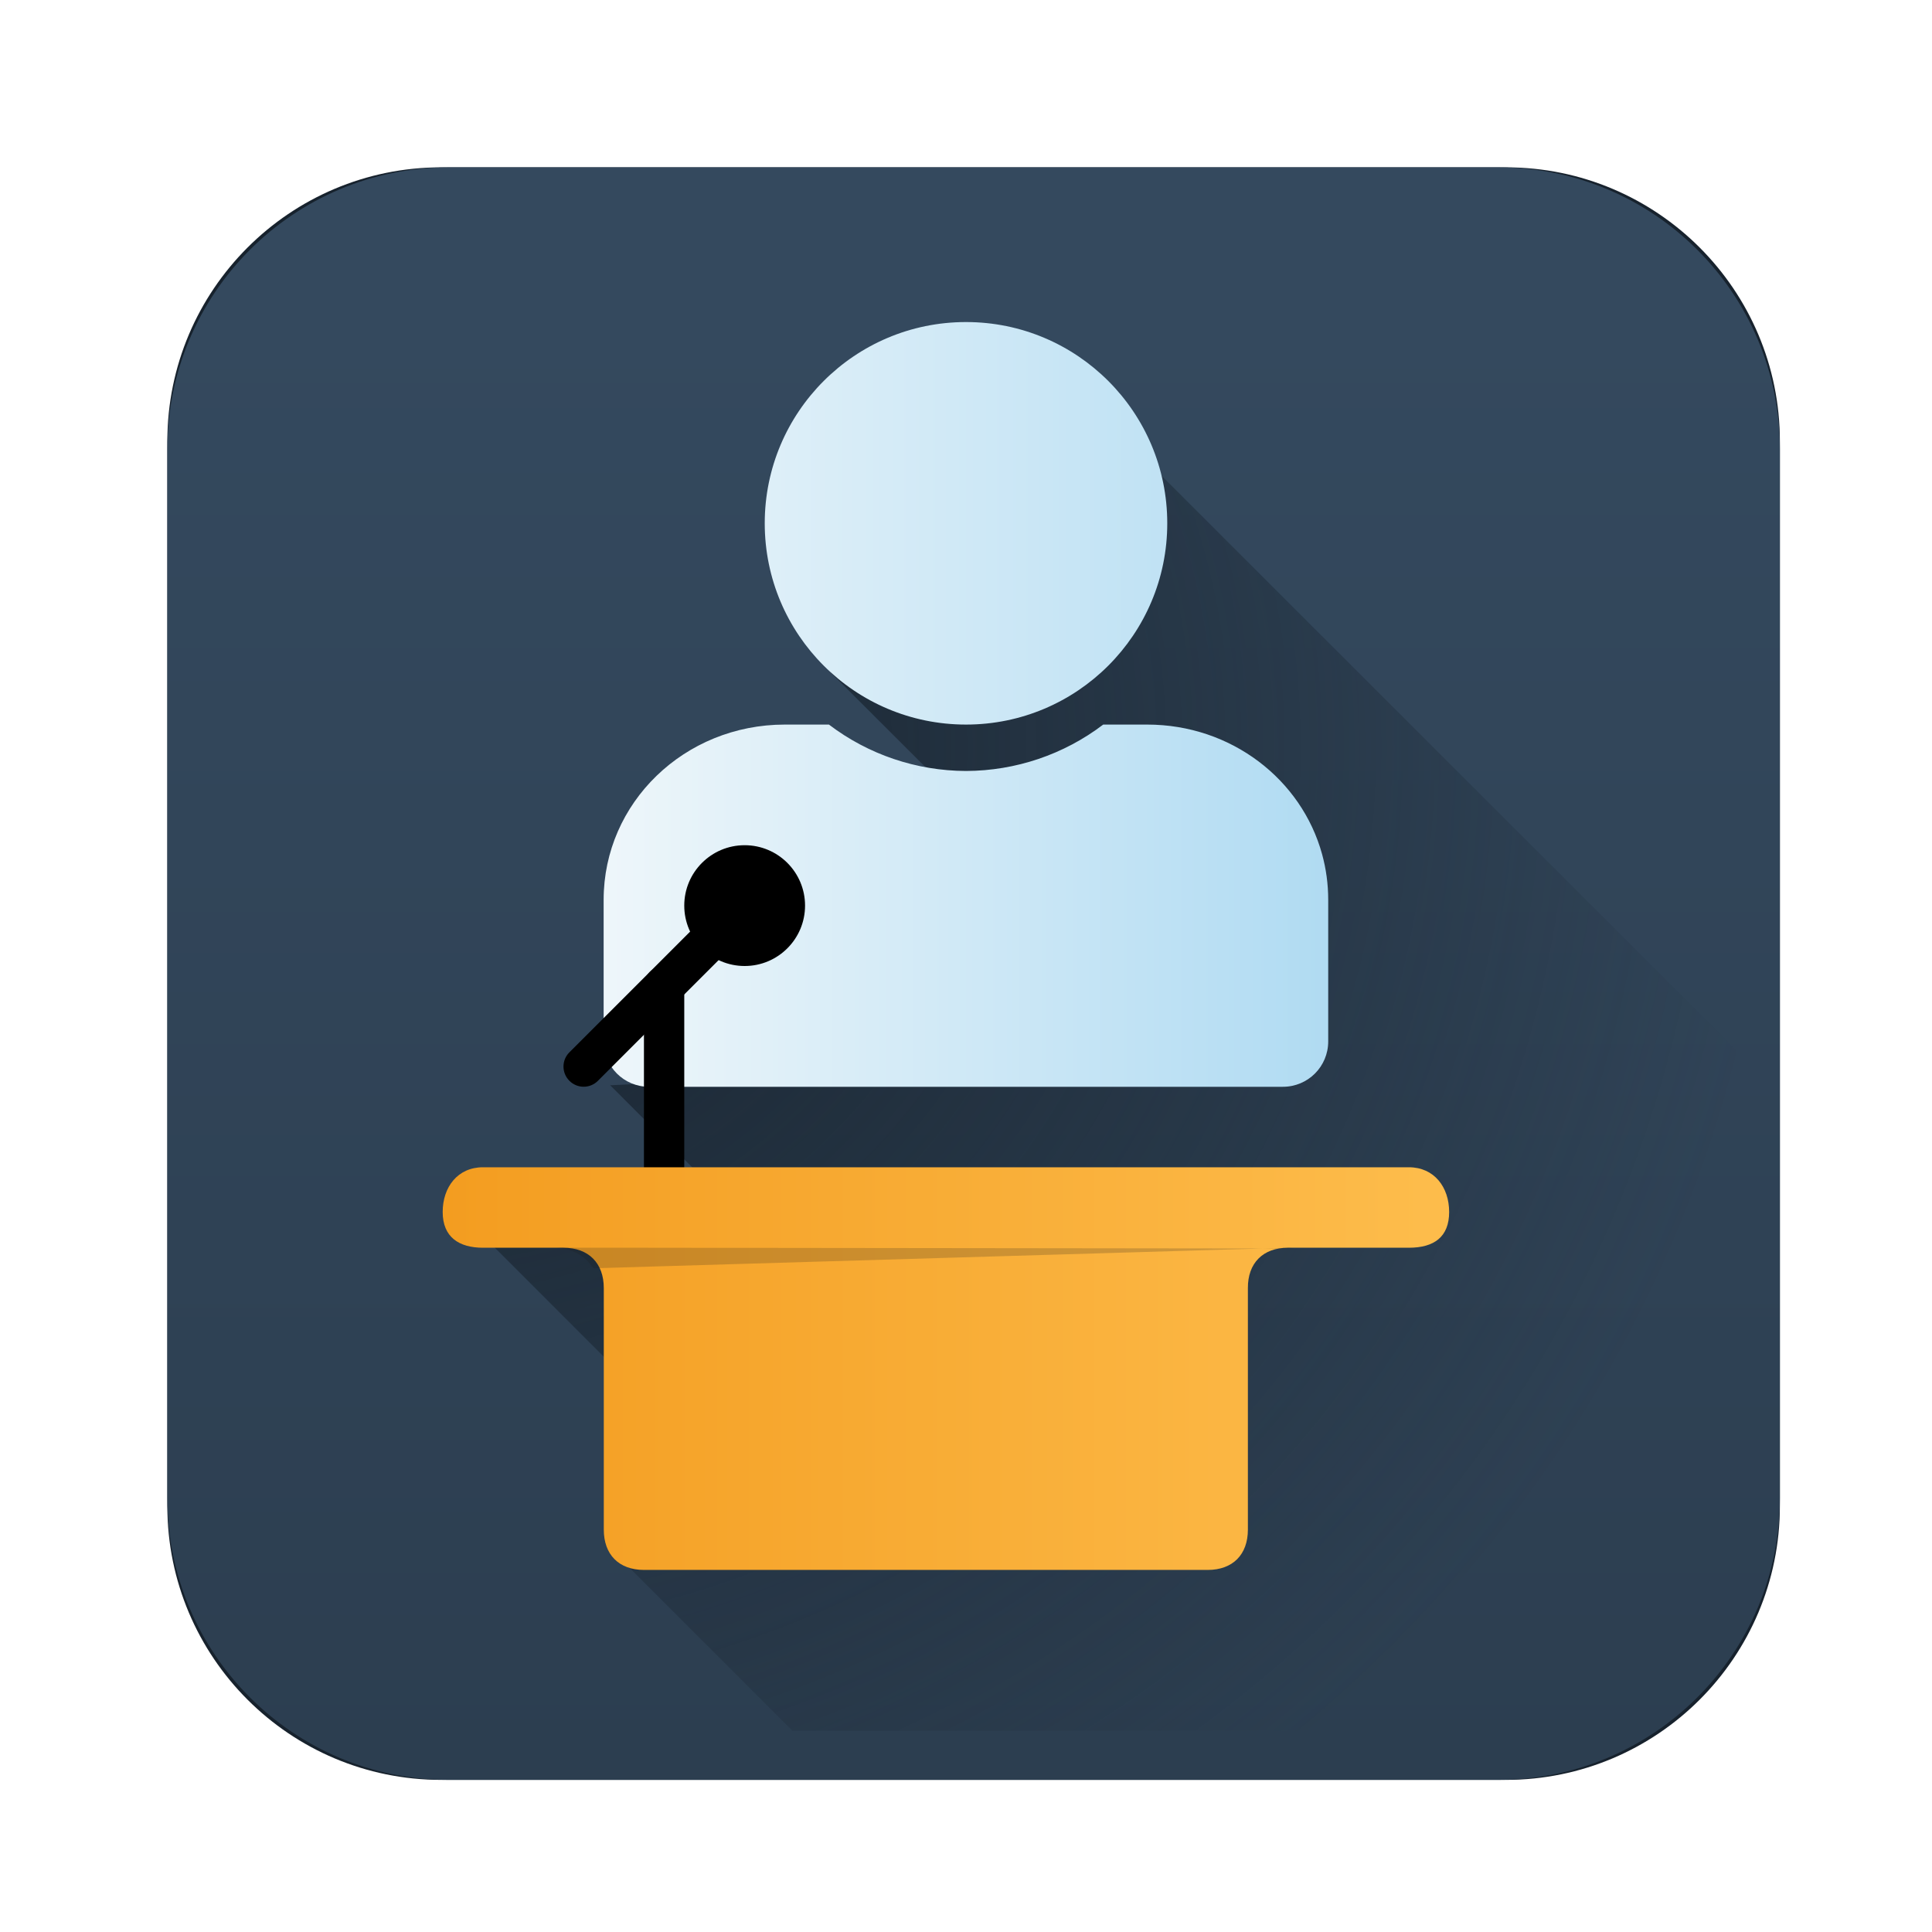
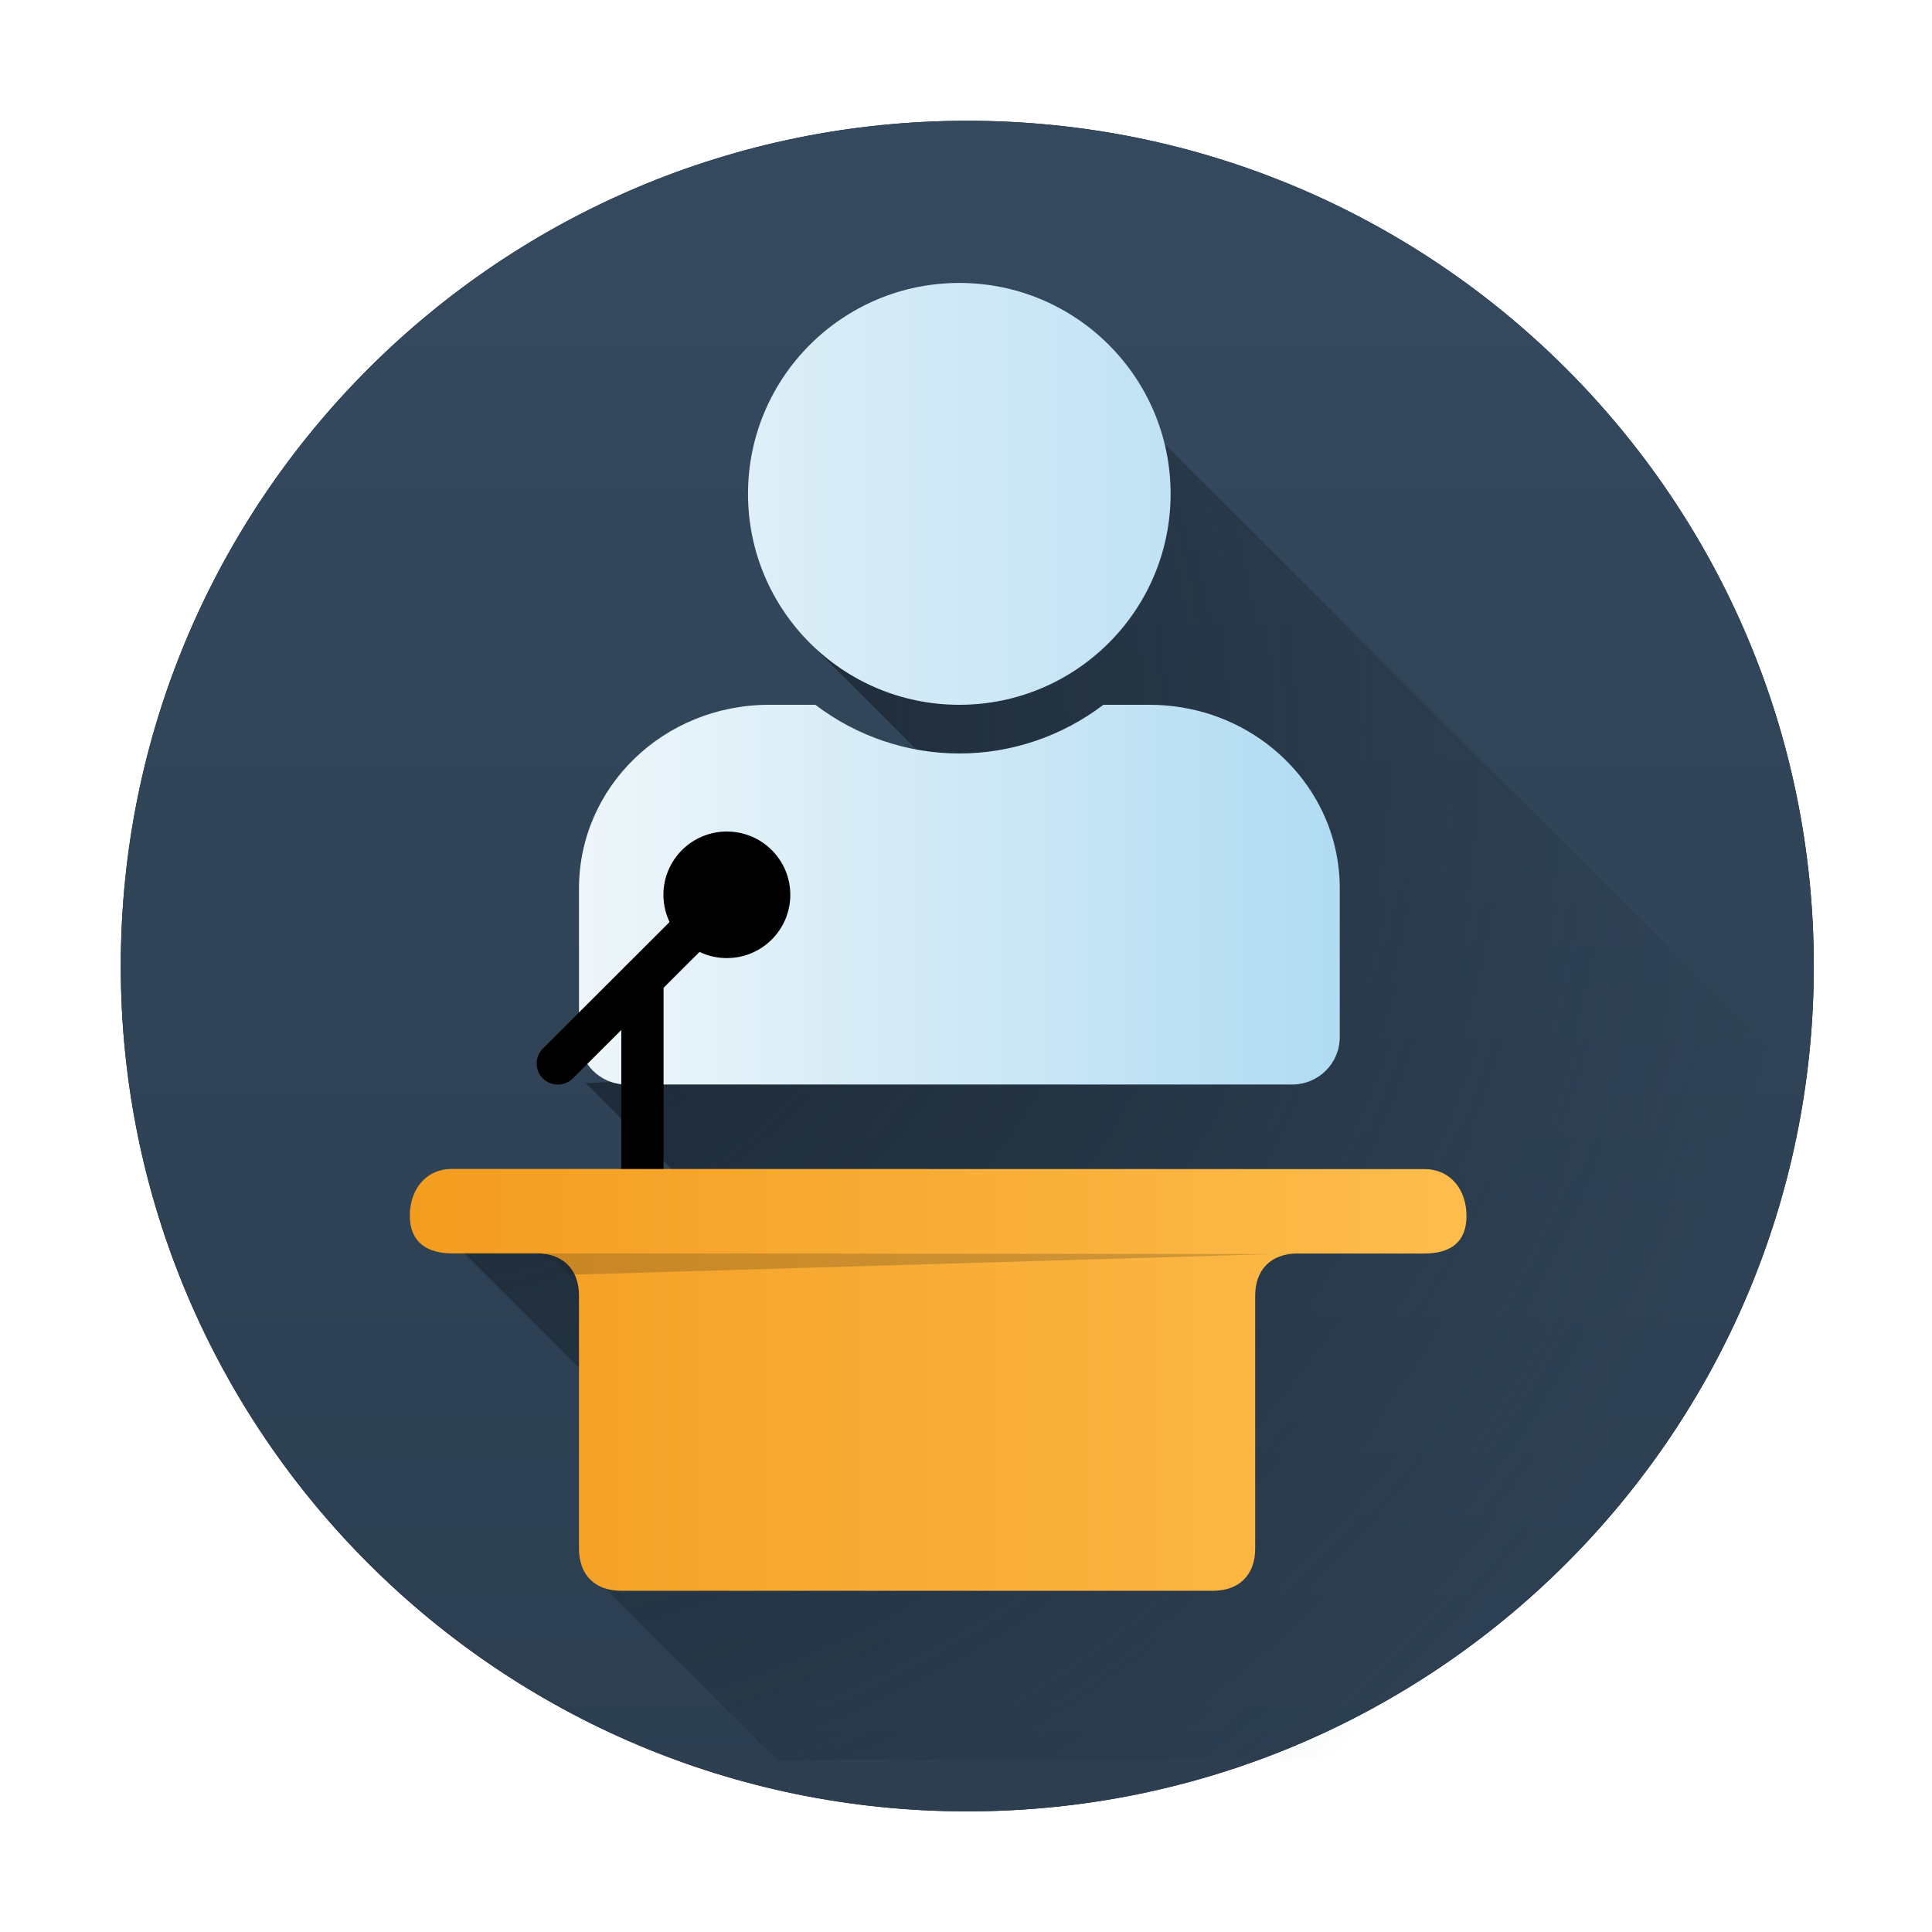
- <svg xmlns="http://www.w3.org/2000/svg" width="48" height="48" viewBox="0 0 12.7 12.7">
+ <svg xmlns="http://www.w3.org/2000/svg" width="48" height="48" viewBox="0 0 12.7 12.7" version="1.1" id="svg2811">
  <defs id="defs32">
-     <linearGradient id="linearGradient6454" x1="24" x2="24" y1="294" y2="257" gradientTransform="matrix(0.2645833,0,0,0.2582837,-3e-6,-64.29375)" gradientUnits="userSpaceOnUse">
+     <linearGradient id="linearGradient6454" x1="24" x2="24" y1="294" y2="257" gradientTransform="matrix(0.2777917,0,0,0.2707714,-0.3611667,-67.7617)" gradientUnits="userSpaceOnUse">
      <stop stop-color="#2c3e50" offset="0" id="stop2" />
      <stop stop-color="#34495e" offset="1" id="stop4" />
    </linearGradient>
-     <radialGradient id="radialGradient6568" cx="178.528" cy="17.338" r="16.221" gradientTransform="matrix(-5.2976991e-4,0.531144,-0.5556763,-5.5424122e-4,12.42757,-89.89426)" gradientUnits="userSpaceOnUse">
+     <radialGradient id="radialGradient6568" cx="178.528" cy="17.338" r="16.221" gradientTransform="matrix(-5.5621673e-4,0.5568241,-0.5834164,-5.8103811e-4,12.68681,-94.59996)" gradientUnits="userSpaceOnUse">
      <stop stop-color="#17222d" offset="0" id="stop7" />
      <stop stop-color="#17222d" stop-opacity="0" offset="1" id="stop9" />
    </radialGradient>
-     <linearGradient id="linearGradient2162" x1="80" x2="120" y1="152" y2="152" gradientTransform="matrix(0.06614554,0,0,0.06614561,-0.2645458,-6.614554)" gradientUnits="userSpaceOnUse">
+     <linearGradient id="linearGradient2162" x1="80" x2="120" y1="152" y2="152" gradientTransform="matrix(0.06944764,0,0,0.0693437,-0.6389159,-7.293793)" gradientUnits="userSpaceOnUse">
      <stop stop-color="#deeff8" offset="0" id="stop12" />
      <stop stop-color="#c0e2f4" offset="1" id="stop14" />
    </linearGradient>
-     <linearGradient id="linearGradient2154" x1="60" x2="140" y1="191.937" y2="191.937" gradientTransform="matrix(0.05953106,0,0,0.05953103,0.3968834,-5.473093)" gradientUnits="userSpaceOnUse">
+     <linearGradient id="linearGradient2154" x1="60" x2="140" y1="191.937" y2="191.937" gradientTransform="matrix(0.06250295,0,0,0.0624093,0.05553269,-6.097144)" gradientUnits="userSpaceOnUse">
      <stop stop-color="#eef6fa" offset="0" id="stop17" />
      <stop stop-color="#b0dbf2" offset="1" id="stop19" />
    </linearGradient>
-     <linearGradient id="linearGradient6769" x1="170.079" x2="585.827" y1="472.441" y2="472.441" gradientTransform="matrix(0.01591008,0,0,0.01555658,0.04536116,0.6173397)" gradientUnits="userSpaceOnUse">
+     <linearGradient id="linearGradient6769" x1="170.079" x2="585.827" y1="472.441" y2="472.441" gradientTransform="matrix(0.01670433,0,0,0.01630872,-0.3135379,0.2877535)" gradientUnits="userSpaceOnUse">
      <stop stop-color="#f39c1f" offset="0" id="stop27" />
      <stop stop-color="#fdbc4b" offset="1" id="stop29" />
    </linearGradient>
  </defs>
-   <rect id="rect36" style="fill:#17222d;stroke-width:0.265;paint-order:markers fill stroke" ry="1.8" height="10.6" width="10.6" y="1.1" x="1.1" />
-   <rect id="rect38" style="fill:url(#linearGradient6454);stroke-width:0.265;paint-order:markers fill stroke" ry="1.852" height="10.6" width="10.6" y="1.1" x="1.1" />
-   <path style="fill:url(#radialGradient6568);paint-order:normal" d="m 7.219,2.711 -1.677,0.425 0.465,1.251 -0.553,0.027 0.897,0.896 1.069,1.07 -0.643,0.032 0.558,0.558 -3.324,0.164 0.789,0.789 -1.74,0.086 2.098,2.098 -1.18,0.039 1.231,1.231 h 4.627 c 1.002,0 1.808,-0.807 1.808,-1.808 V 7.133 Z" />
-   <path style="fill:url(#linearGradient2162);stroke-width:0.395;paint-order:normal" d="M 6.35,2.117 A 1.323,1.323 0 0 0 5.027,3.44 1.323,1.323 0 0 0 6.35,4.763 1.323,1.323 0 0 0 7.673,3.44 1.323,1.323 0 0 0 6.35,2.117 Z" />
-   <path style="fill:url(#linearGradient2154);stroke-width:0.356;paint-order:normal" d="m 5.159,4.763 c -0.66,0 -1.191,0.514 -1.191,1.152 v 0.931 c 0,0.165 0.133,0.298 0.298,0.298 h 4.167 c 0.165,0 0.298,-0.133 0.298,-0.298 V 5.915 c 0,-0.104 -0.014,-0.204 -0.04,-0.299 C 8.556,5.123 8.093,4.763 7.541,4.763 H 7.252 C 6.993,4.96 6.676,5.067 6.35,5.068 6.024,5.067 5.708,4.96 5.449,4.763 Z" />
-   <circle r="0.397" cy="5.953" cx="4.895" style="opacity:1;fill:#000000;fill-opacity:1;stroke:none;stroke-width:0.265;stroke-linecap:round;stroke-linejoin:round;stroke-miterlimit:4;stroke-dasharray:none;stroke-opacity:1" />
-   <rect ry="0.132" y="6.35" x="4.233" height="1.587" width="0.265" style="opacity:1;fill:#000000;fill-opacity:1;stroke:none;stroke-width:0.265;stroke-linecap:round;stroke-linejoin:round;stroke-miterlimit:4;stroke-dasharray:none;stroke-opacity:1" />
-   <rect transform="rotate(45)" ry="0.132" y="0.79" x="7.538" height="1.587" width="0.265" style="opacity:1;fill:#000000;fill-opacity:1;stroke:none;stroke-width:0.265;stroke-linecap:round;stroke-linejoin:round;stroke-miterlimit:4;stroke-dasharray:none;stroke-opacity:1" />
-   <path style="fill:url(#linearGradient6769);stroke-width:0.355;paint-order:normal" d="m 3.175,7.673 c -0.167,0 -0.265,0.131 -0.265,0.294 0,0.166 0.108,0.235 0.265,0.235 h 0.529 c 0.166,-6.3e-6 0.265,0.102 0.265,0.265 v 1.588 c 0,0.163 0.098,0.265 0.265,0.265 h 3.704 c 0.167,0 0.265,-0.102 0.265,-0.265 V 8.467 C 8.202,8.304 8.301,8.202 8.467,8.202 h 0.794 c 0.167,0 0.265,-0.072 0.265,-0.235 0,-0.163 -0.098,-0.294 -0.265,-0.294 h -0.265 z" />
-   <path d="m 3.649,8.202 c 0.101,1.22e-4 0.196,0.051 0.252,0.135 L 8.467,8.202 c 0,0 0.081,0.005 0.004,0.005 l -4.212,-0.005 z" style="opacity:0.2;fill:#1a1a1a;stroke-width:0.364" />
+   <rect id="rect36" style="fill:#17222d;stroke-width:0.278;paint-order:markers fill stroke" ry="5.556" height="11.113" width="11.129" y="0.794" x="0.794" rx="5.565" />
+   <rect id="rect38" style="fill:url(#linearGradient6454);stroke-width:0.278;paint-order:markers fill stroke" ry="5.556" height="11.113" width="11.129" y="0.794" x="0.794" rx="5.565" />
+   <path style="fill:url(#radialGradient6568);stroke-width:1.049;paint-order:normal" d="m 7.219,2.483 -1.761,0.446 0.488,1.311 -0.581,0.029 0.941,0.939 1.123,1.121 -0.675,0.034 0.586,0.585 -3.49,0.172 0.828,0.827 -1.827,0.09 2.202,2.199 -1.239,0.041 1.292,1.291 h 4.858 c 1.052,0 1.898,-0.846 1.898,-1.896 V 7.119 Z" id="path2795" />
+   <path style="fill:url(#linearGradient2162);stroke-width:0.415;paint-order:normal" d="M 6.306,1.86 A 1.389,1.387 0 0 0 4.917,3.246 1.389,1.387 0 0 0 6.306,4.633 1.389,1.387 0 0 0 7.695,3.246 1.389,1.387 0 0 0 6.306,1.86 Z" id="path2797" />
+   <path style="fill:url(#linearGradient2154);stroke-width:0.373;paint-order:normal" d="m 5.056,4.633 c -0.693,0 -1.25,0.539 -1.25,1.208 v 0.976 c 0,0.173 0.139,0.312 0.313,0.312 h 4.375 c 0.173,0 0.313,-0.139 0.313,-0.312 V 5.841 c 0,-0.109 -0.015,-0.214 -0.042,-0.314 C 8.621,5.011 8.136,4.633 7.556,4.633 H 7.253 C 6.981,4.84 6.648,4.953 6.306,4.953 5.964,4.953 5.632,4.84 5.36,4.633 Z" id="path2799" />
+   <ellipse cy="5.882" cx="4.778" style="opacity:1;fill:#000000;fill-opacity:1;stroke:none;stroke-width:0.278;stroke-linecap:round;stroke-linejoin:round;stroke-miterlimit:4;stroke-dasharray:none;stroke-opacity:1" id="circle2801" rx="0.417" ry="0.416" />
+   <rect ry="0.139" y="6.298" x="4.084" height="1.664" width="0.278" style="opacity:1;fill:#000000;fill-opacity:1;stroke:none;stroke-width:0.278;stroke-linecap:round;stroke-linejoin:round;stroke-miterlimit:4;stroke-dasharray:none;stroke-opacity:1" id="rect2803" />
+   <rect transform="matrix(0.7076365,0.7065766,-0.7076365,0.7065766,0,0)" ry="0.139" y="0.829" x="7.399" height="1.666" width="0.278" style="opacity:1;fill:#000000;fill-opacity:1;stroke:none;stroke-width:0.278;stroke-linecap:round;stroke-linejoin:round;stroke-miterlimit:4;stroke-dasharray:none;stroke-opacity:1" id="rect2805" />
+   <path style="fill:url(#linearGradient6769);stroke-width:0.373;paint-order:normal" d="m 2.972,7.684 c -0.175,0 -0.278,0.137 -0.278,0.308 0,0.174 0.114,0.247 0.278,0.247 h 0.556 c 0.174,-7.2e-6 0.278,0.107 0.278,0.277 v 1.664 c 0,0.171 0.103,0.277 0.278,0.277 H 7.973 c 0.175,0 0.278,-0.107 0.278,-0.277 V 8.517 c -8.3e-6,-0.17 0.103,-0.277 0.278,-0.277 h 0.833 c 0.175,0 0.278,-0.076 0.278,-0.247 0,-0.171 -0.103,-0.308 -0.278,-0.308 H 9.084 Z" id="path2807" />
+   <path d="m 3.47,8.239 c 0.106,1.278e-4 0.206,0.053 0.265,0.141 L 8.528,8.239 c 0,0 0.085,0.005 0.004,0.005 l -4.422,-0.005 z" style="opacity:0.2;fill:#1a1a1a;stroke-width:0.382" id="path2809" />
</svg>
